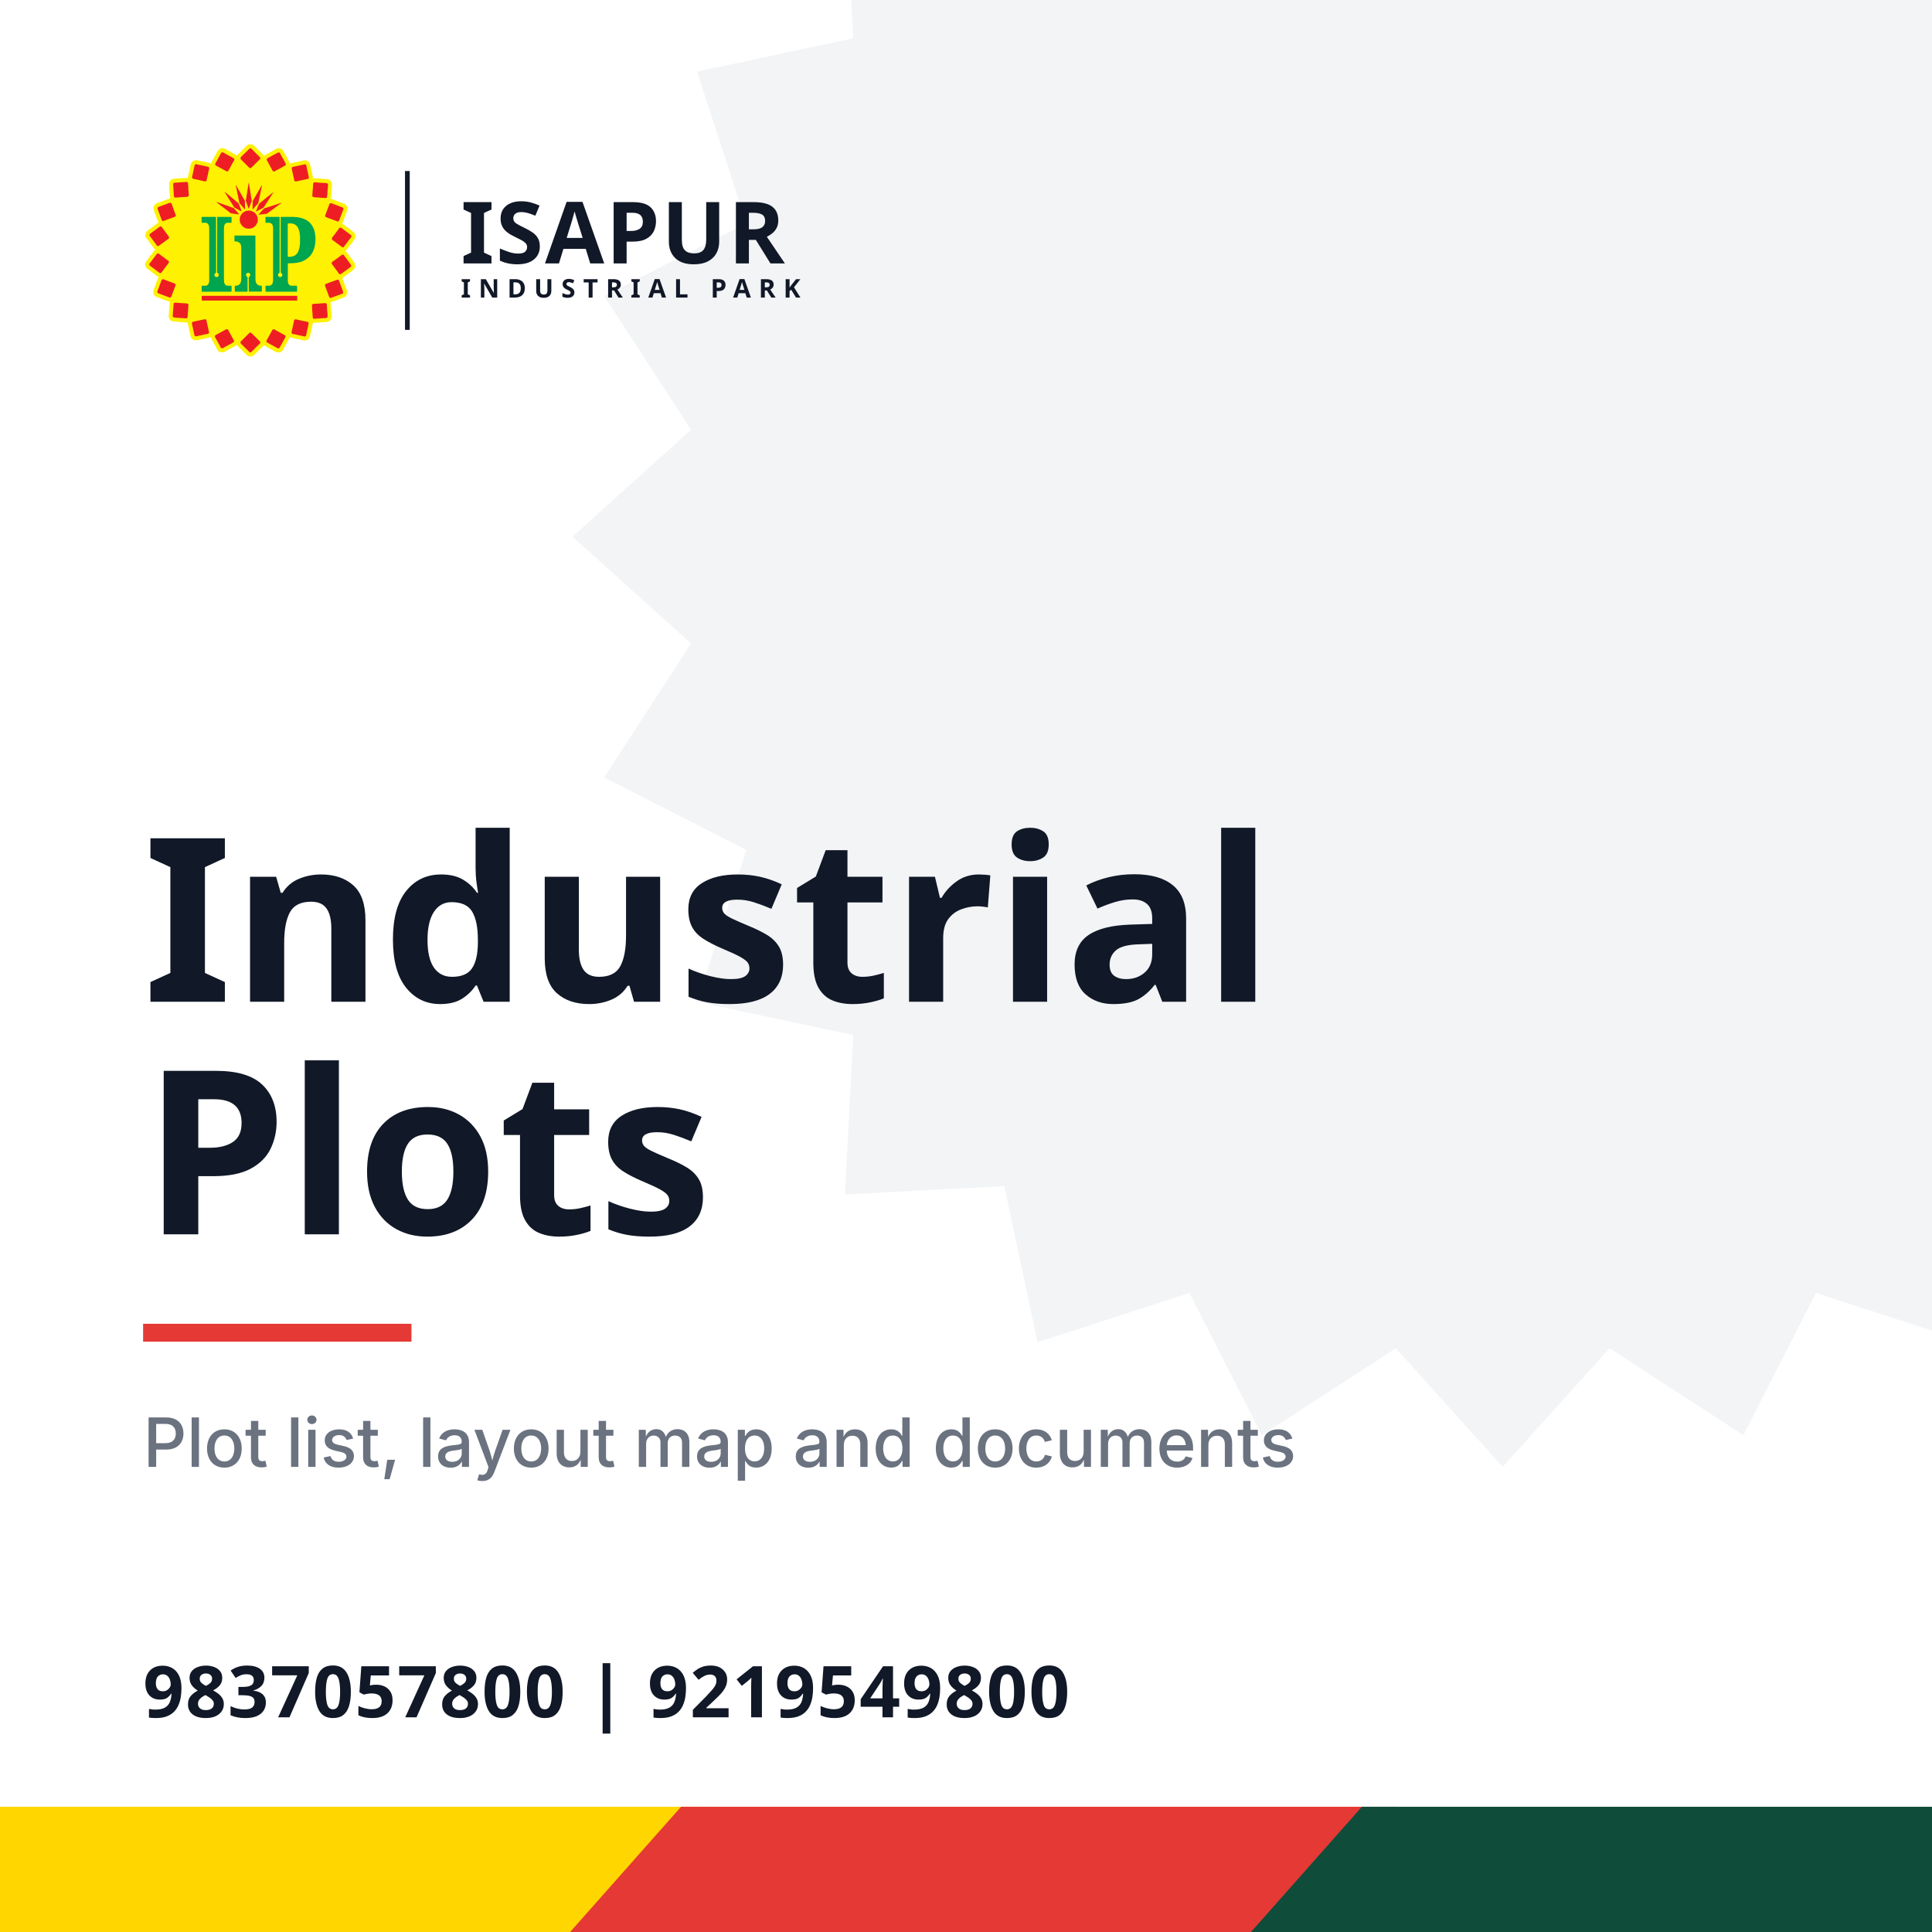
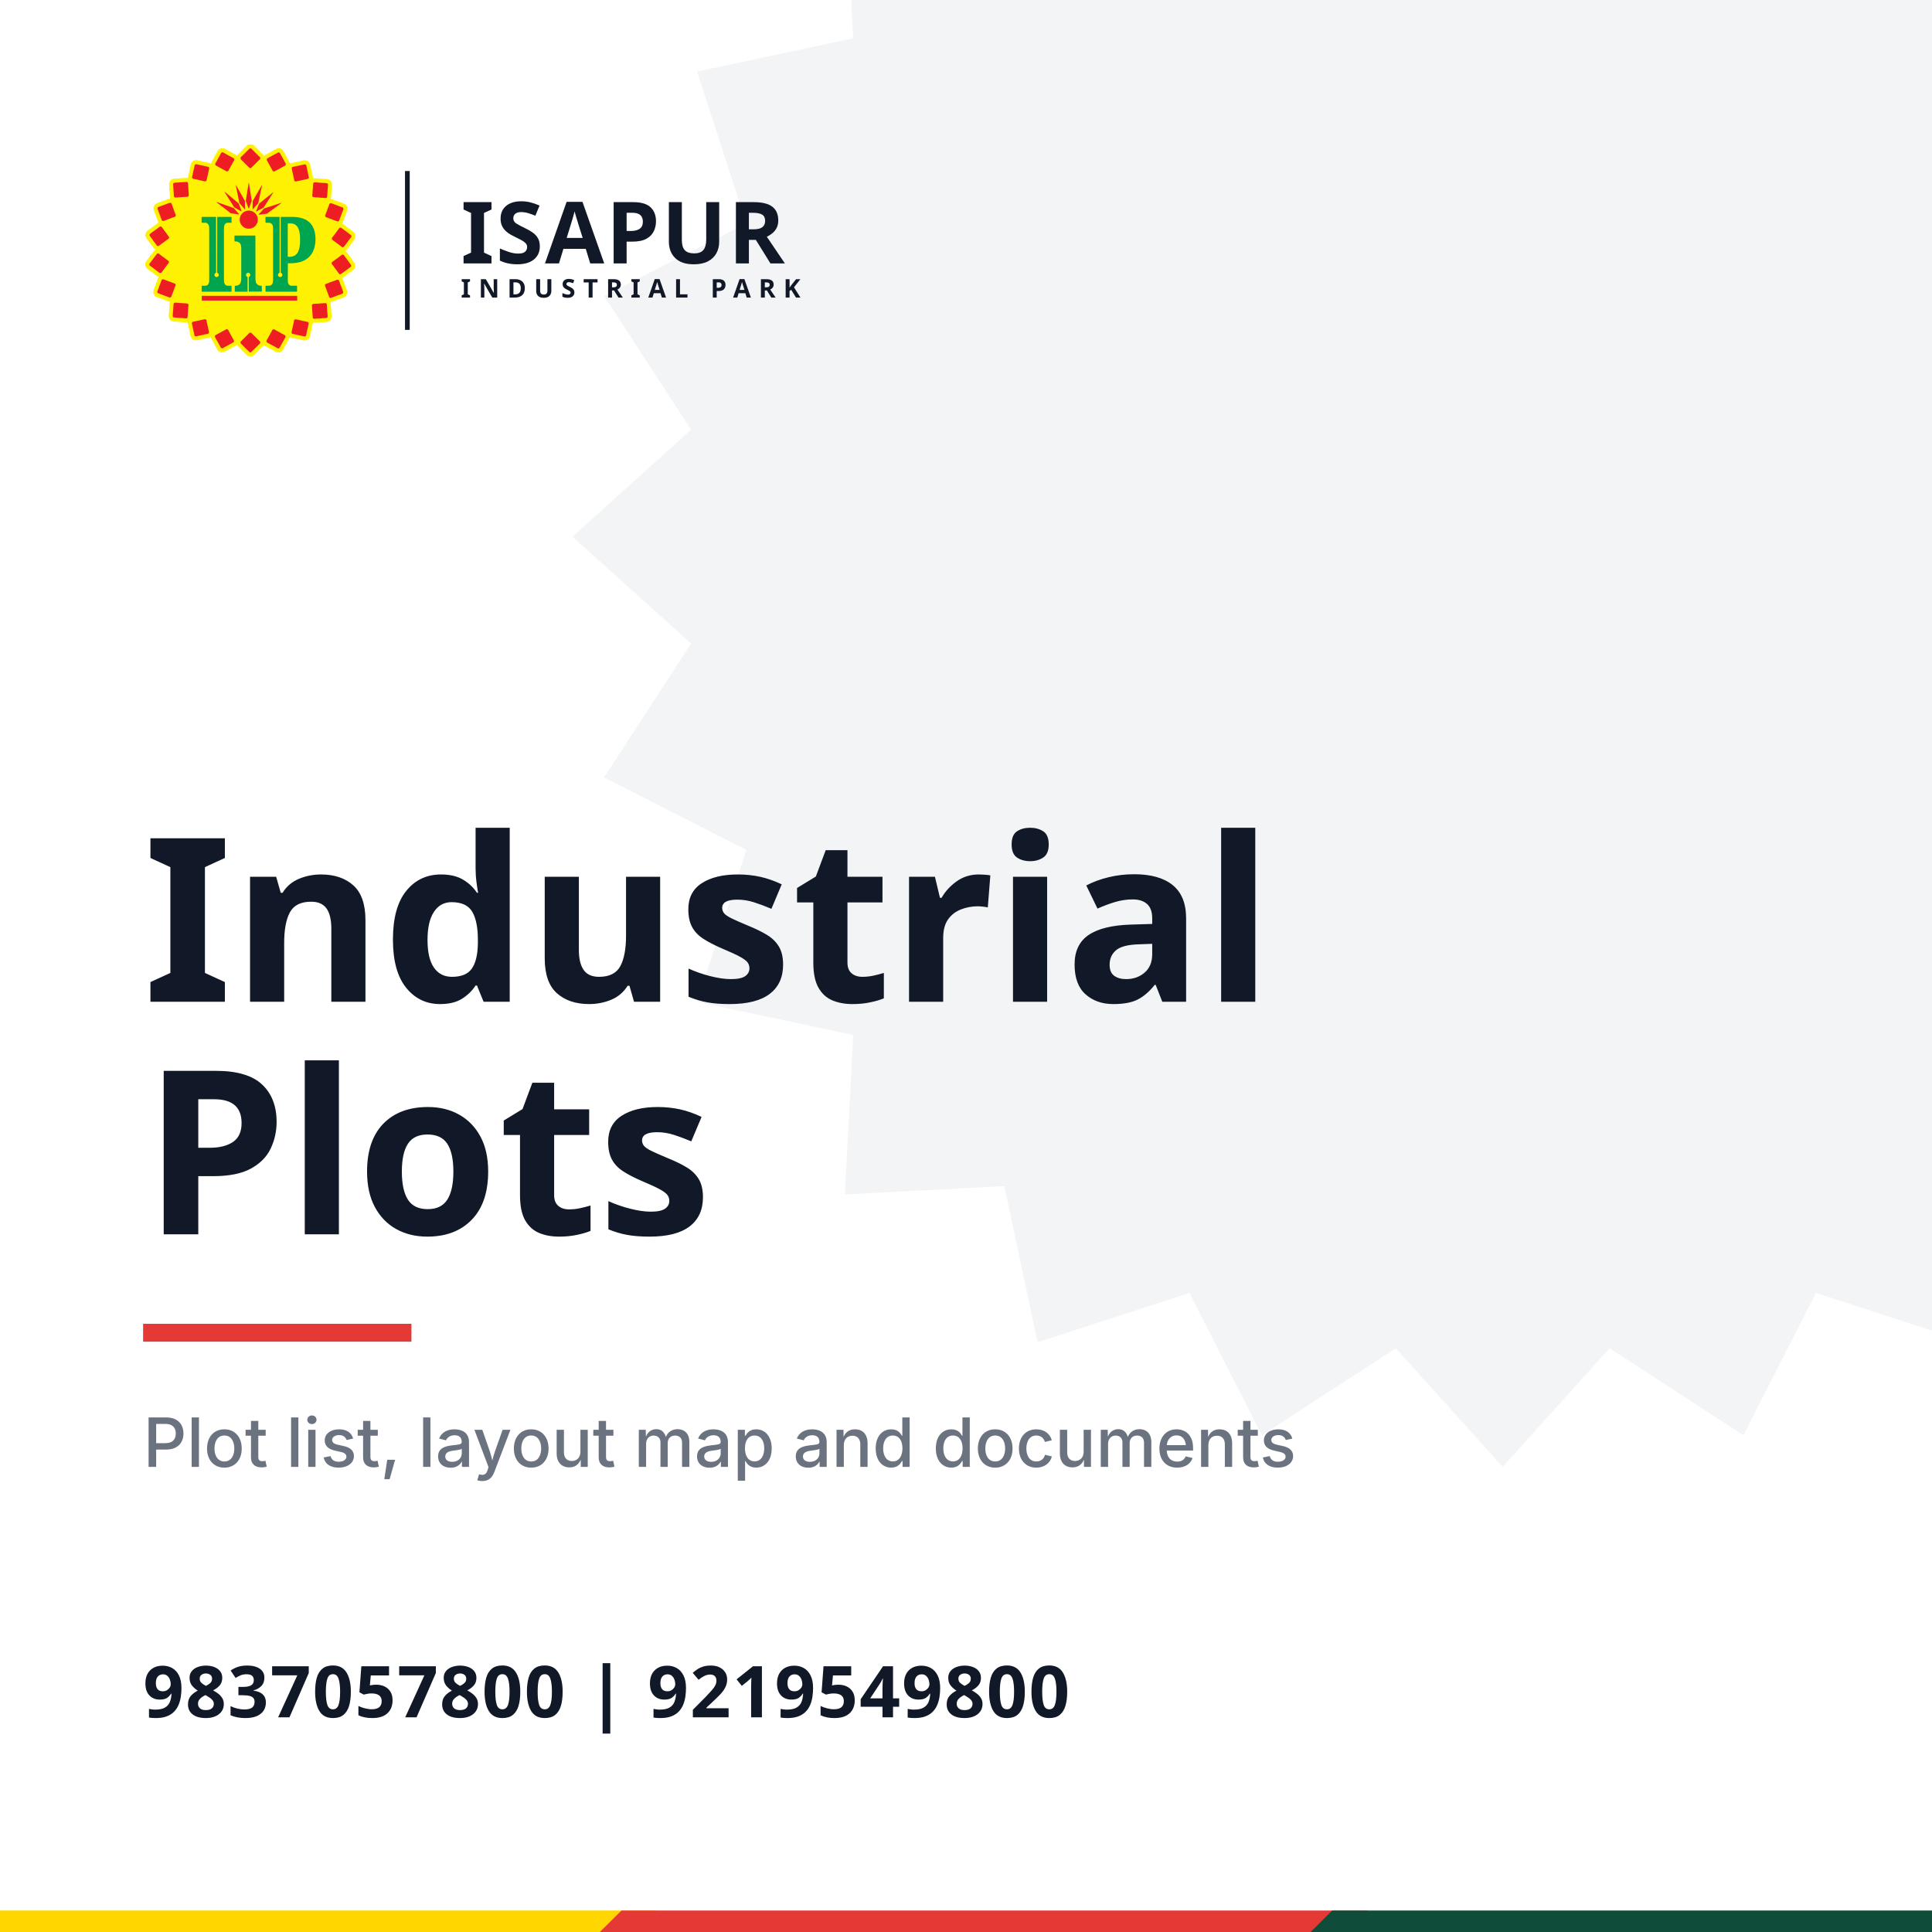
<svg xmlns="http://www.w3.org/2000/svg" xmlns:xlink="http://www.w3.org/1999/xlink" viewBox="0 0 1080 1080" width="1080px" height="1080px">
  <defs>
    <path id="iip-b-base" d="M1472 18 L1467 21 L1463 21 L1446 31 L1315 162 L1313 167 L1308 172 L1299 170 L1292 163 L1281 158 L1277 154 L1257 146 L1253 142 L1236 134 L1217 121 L1209 119 L1205 115 L1188 107 L1184 103 L1170 98 L1151 85 L1131 75 L1127 75 L1122 72 L1088 72 L1083 75 L1074 76 L1070 80 L1059 85 L1042 102 L1036 111 L1010 161 L1006 165 L998 182 L994 186 L993 192 L988 198 L974 227 L967 234 L966 240 L961 246 L960 252 L951 266 L950 278 L942 285 L924 276 L917 276 L903 270 L887 270 L876 264 L863 264 L858 261 L851 261 L846 258 L836 258 L831 255 L821 255 L816 252 L809 252 L792 246 L779 246 L774 243 L767 243 L750 237 L725 237 L720 240 L707 243 L690 253 L676 267 L671 278 L666 284 L666 288 L663 293 L663 303 L660 308 L660 315 L654 332 L654 342 L651 347 L648 372 L642 389 L639 414 L630 440 L630 453 L627 458 L627 477 L620 485 L608 486 L605 484 L600 484 L597 486 L545 486 L540 489 L512 489 L507 492 L452 492 L447 495 L428 495 L423 498 L416 498 L399 505 L390 511 L376 525 L369 539 L369 543 L363 557 L363 603 L366 608 L366 651 L369 656 L369 693 L372 698 L372 741 L375 746 L378 765 L369 774 L362 774 L348 780 L341 780 L330 786 L326 786 L315 792 L293 798 L267 810 L260 810 L243 819 L230 822 L219 828 L212 828 L207 831 L203 831 L177 844 L160 861 L150 878 L150 882 L144 896 L144 915 L147 920 L147 930 L156 950 L156 954 L159 959 L162 972 L168 983 L171 996 L177 1007 L177 1011 L180 1016 L183 1029 L189 1040 L192 1053 L198 1064 L201 1077 L210 1094 L213 1104 L203 1115 L198 1117 L188 1127 L177 1132 L167 1142 L156 1147 L146 1157 L141 1159 L110 1184 L87 1198 L80 1205 L63 1216 L49 1230 L43 1239 L36 1256 L36 1263 L33 1268 L33 1290 L36 1295 L36 1302 L40 1313 L44 1317 L49 1328 L65 1347 L73 1361 L83 1371 L91 1385 L98 1392 L103 1403 L113 1413 L124 1430 L134 1440 L151 1466 L169 1481 L169 1485 L142 1512 L119 1547 L97 1572 L89 1586 L79 1596 L71 1610 L64 1617 L62 1622 L40 1650 L30 1676 L30 1701 L33 1706 L36 1719 L43 1733 L60 1750 L65 1752 L75 1762 L80 1764 L87 1771 L92 1773 L99 1780 L104 1782 L111 1789 L116 1791 L123 1798 L128 1800 L135 1807 L164 1827 L177 1840 L188 1845 L195 1852 L206 1857 L216 1868 L204 1889 L204 1893 L198 1904 L195 1917 L189 1928 L189 1932 L183 1943 L180 1956 L174 1967 L171 1980 L165 1991 L165 1995 L162 2000 L159 2013 L153 2024 L150 2037 L144 2048 L144 2064 L141 2069 L141 2073 L144 2078 L144 2094 L154 2114 L165 2128 L185 2141 L189 2141 L200 2147 L222 2153 L248 2165 L255 2165 L272 2174 L285 2177 L296 2183 L300 2183 L311 2189 L324 2192 L335 2198 L339 2198 L344 2201 L351 2201 L356 2204 L366 2204 L373 2210 L372 2226 L369 2231 L369 2253 L366 2258 L366 2298 L363 2303 L363 2334 L360 2339 L360 2382 L357 2387 L357 2418 L360 2423 L360 2433 L370 2453 L384 2467 L407 2480 L414 2480 L419 2483 L441 2483 L446 2486 L483 2486 L488 2489 L522 2489 L527 2492 L561 2492 L566 2495 L617 2496 L624 2504 L624 2523 L627 2528 L627 2538 L630 2543 L630 2550 L633 2555 L633 2565 L639 2582 L639 2592 L642 2597 L642 2607 L645 2612 L645 2619 L648 2624 L648 2634 L654 2651 L654 2664 L657 2669 L660 2688 L670 2711 L684 2728 L702 2740 L711 2741 L716 2744 L756 2744 L761 2741 L786 2738 L803 2732 L813 2732 L830 2726 L855 2723 L860 2720 L867 2720 L884 2714 L909 2711 L914 2708 L918 2708 L923 2705 L930 2705 L935 2701 L939 2701 L944 2706 L948 2714 L948 2718 L966 2750 L967 2756 L971 2760 L979 2777 L983 2781 L994 2804 L1002 2816 L1003 2822 L1007 2826 L1018 2849 L1022 2853 L1039 2885 L1050 2896 L1067 2906 L1071 2906 L1085 2912 L1113 2912 L1118 2909 L1131 2906 L1184 2878 L1188 2874 L1229 2854 L1248 2841 L1283 2824 L1296 2811 L1305 2809 L1310 2814 L1312 2819 L1449 2956 L1460 2963 L1464 2963 L1469 2966 L1476 2966 L1481 2969 L1506 2969 L1511 2966 L1524 2963 L1532 2957 L1538 2956 L1682 2813 L1698 2824 L1730 2841 L1734 2845 L1742 2847 L1761 2860 L1775 2865 L1779 2869 L1802 2880 L1814 2888 L1820 2889 L1827 2896 L1853 2909 L1857 2909 L1862 2912 L1878 2912 L1881 2914 L1886 2914 L1889 2912 L1902 2912 L1913 2906 L1917 2906 L1925 2902 L1945 2882 L1950 2871 L1955 2865 L1956 2859 L1960 2855 L1968 2838 L1972 2834 L1980 2817 L1984 2813 L1995 2790 L1999 2786 L2013 2757 L2017 2753 L2018 2747 L2023 2741 L2037 2709 L2045 2702 L2049 2702 L2069 2711 L2076 2711 L2081 2714 L2091 2714 L2096 2717 L2103 2717 L2108 2720 L2115 2720 L2132 2726 L2145 2726 L2150 2729 L2160 2729 L2177 2735 L2190 2735 L2207 2741 L2220 2741 L2237 2747 L2262 2747 L2267 2744 L2280 2741 L2294 2734 L2311 2717 L2321 2697 L2321 2690 L2324 2685 L2324 2678 L2330 2661 L2330 2651 L2336 2634 L2336 2624 L2339 2619 L2339 2612 L2345 2595 L2345 2582 L2351 2568 L2351 2555 L2354 2550 L2354 2540 L2357 2535 L2357 2525 L2360 2520 L2360 2507 L2366 2500 L2412 2501 L2417 2498 L2454 2498 L2459 2495 L2505 2495 L2510 2492 L2541 2492 L2546 2489 L2565 2489 L2594 2476 L2608 2462 L2609 2456 L2614 2450 L2621 2436 L2621 2426 L2624 2421 L2624 2399 L2621 2394 L2621 2357 L2618 2352 L2618 2309 L2615 2304 L2615 2267 L2612 2262 L2612 2237 L2609 2232 L2608 2216 L2615 2210 L2628 2210 L2648 2201 L2655 2201 L2660 2198 L2673 2195 L2690 2186 L2703 2183 L2714 2177 L2721 2177 L2738 2168 L2769 2159 L2780 2153 L2784 2153 L2795 2147 L2799 2147 L2810 2140 L2827 2123 L2840 2094 L2840 2060 L2837 2055 L2837 2048 L2825 2022 L2819 2000 L2813 1989 L2810 1976 L2801 1959 L2789 1919 L2783 1908 L2783 1904 L2774 1884 L2774 1880 L2784 1869 L2810 1852 L2820 1842 L2825 1840 L2844 1824 L2858 1816 L2865 1809 L2891 1792 L2901 1782 L2927 1765 L2938 1754 L2944 1745 L2945 1736 L2951 1725 L2951 1715 L2954 1710 L2954 1706 L2951 1701 L2951 1688 L2938 1659 L2928 1649 L2914 1626 L2907 1619 L2899 1605 L2889 1595 L2881 1581 L2874 1574 L2866 1560 L2856 1550 L2839 1524 L2815 1503 L2815 1499 L2820 1494 L2825 1492 L2839 1478 L2841 1473 L2851 1463 L2853 1458 L2878 1427 L2886 1413 L2908 1388 L2916 1374 L2926 1364 L2931 1353 L2941 1343 L2947 1334 L2954 1314 L2954 1280 L2947 1260 L2933 1240 L2916 1229 L2906 1219 L2892 1211 L2879 1198 L2868 1193 L2858 1183 L2844 1175 L2837 1168 L2820 1157 L2798 1138 L2778 1127 L2771 1119 L2771 1115 L2776 1109 L2783 1095 L2786 1082 L2792 1071 L2795 1058 L2801 1047 L2804 1034 L2810 1023 L2813 1010 L2819 999 L2822 986 L2828 975 L2831 962 L2837 951 L2837 947 L2843 933 L2843 896 L2833 873 L2822 859 L2817 857 L2810 850 L2799 843 L2786 840 L2760 828 L2729 819 L2721 813 L2717 813 L2712 810 L2690 804 L2679 798 L2657 792 L2640 783 L2621 780 L2612 771 L2612 767 L2615 762 L2615 755 L2618 750 L2618 722 L2621 717 L2621 674 L2624 669 L2624 635 L2627 630 L2627 590 L2630 585 L2630 569 L2627 564 L2627 557 L2617 534 L2597 514 L2577 504 L2570 504 L2565 501 L2534 501 L2529 498 L2489 498 L2484 495 L2456 495 L2451 492 L2405 492 L2400 489 L2381 489 L2376 492 L2370 491 L2363 483 L2363 467 L2360 462 L2360 452 L2354 435 L2351 410 L2345 393 L2342 368 L2339 363 L2339 356 L2333 339 L2333 329 L2330 324 L2330 317 L2327 312 L2324 293 L2321 288 L2321 284 L2316 278 L2311 267 L2300 256 L2291 250 L2268 240 L2231 240 L2220 246 L2204 246 L2190 252 L2180 252 L2175 255 L2165 255 L2160 258 L2150 258 L2145 261 L2120 264 L2115 267 L2108 267 L2091 273 L2081 273 L2076 276 L2069 276 L2048 285 L2040 278 L2036 263 L2028 251 L2023 237 L2019 233 L1997 192 L1996 186 L1989 179 L1969 138 L1965 134 L1948 102 L1934 88 L1917 78 L1913 78 L1899 72 L1877 72 L1872 75 L1865 75 L1860 78 L1856 78 L1842 85 L1838 89 L1824 94 L1805 107 L1782 118 L1778 122 L1755 133 L1751 137 L1737 142 L1718 155 L1701 163 L1694 170 L1682 177 L1674 170 L1672 165 L1662 155 L1660 150 L1577 67 L1572 65 L1541 31 L1515 18Z" />
    <path id="iip-b-red" d="M1489 2637 L1479 2642 L1361 2760 L1356 2767 L1355 2776 L1358 2787 L1479 2908 L1490 2913 L1496 2913 L1504 2910 L1626 2789 L1631 2779 L1631 2771 L1626 2761 L1503 2639Z M1811 2592 L1805 2595 L1795 2607 L1792 2615 L1777 2640 L1754 2684 L1746 2695 L1745 2700 L1717 2749 L1717 2765 L1722 2772 L1729 2777 L1745 2785 L1748 2788 L1755 2790 L1765 2797 L1822 2827 L1867 2853 L1876 2857 L1889 2857 L1900 2848 L1978 2707 L1982 2698 L1982 2685 L1977 2677 L1970 2672 L1964 2670 L1961 2667 L1930 2651 L1896 2631 L1892 2630 L1871 2617 L1861 2613 L1840 2600 L1823 2592Z M1169 2590 L1161 2590 L1140 2600 L1126 2609 L1122 2610 L1071 2639 L1065 2641 L1040 2656 L1028 2661 L1024 2665 L1018 2667 L1004 2676 L999 2686 L999 2694 L1003 2704 L1073 2830 L1075 2837 L1082 2848 L1091 2855 L1104 2856 L1120 2849 L1137 2838 L1178 2817 L1183 2813 L1216 2796 L1219 2793 L1232 2788 L1243 2780 L1253 2776 L1261 2769 L1265 2762 L1264 2747 L1259 2740 L1245 2712 L1242 2709 L1222 2670 L1218 2665 L1197 2624 L1193 2620 L1192 2615 L1183 2599 L1175 2592Z M2112 2455 L2105 2461 L2100 2474 L2094 2507 L2088 2528 L2085 2548 L2083 2551 L2082 2562 L2078 2574 L2075 2595 L2073 2598 L2069 2621 L2067 2624 L2067 2644 L2074 2652 L2082 2656 L2128 2665 L2136 2668 L2151 2670 L2155 2672 L2224 2686 L2228 2688 L2234 2688 L2247 2692 L2255 2691 L2262 2687 L2265 2684 L2270 2672 L2274 2648 L2276 2645 L2285 2599 L2290 2581 L2291 2571 L2297 2550 L2298 2539 L2301 2531 L2301 2526 L2303 2523 L2304 2503 L2301 2497 L2296 2491 L2257 2481 L2219 2474 L2138 2455 L2131 2455 L2128 2453 L2118 2453Z M874 2455 L867 2452 L855 2452 L831 2458 L825 2458 L808 2463 L742 2476 L735 2479 L728 2479 L719 2482 L714 2482 L711 2484 L691 2487 L682 2496 L679 2502 L681 2523 L683 2526 L686 2546 L689 2553 L691 2569 L696 2586 L697 2597 L702 2614 L702 2620 L707 2637 L714 2675 L719 2683 L724 2687 L736 2690 L784 2680 L788 2678 L817 2673 L825 2670 L832 2670 L835 2668 L841 2668 L849 2665 L904 2654 L915 2645 L917 2639 L917 2627 L911 2605 L911 2598 L909 2596 L908 2585 L906 2582 L904 2567 L900 2554 L898 2539 L895 2531 L893 2516 L888 2499 L881 2463Z M2550 2232 L2538 2227 L2529 2227 L2514 2229 L2468 2231 L2458 2233 L2395 2236 L2364 2239 L2354 2246 L2351 2253 L2350 2262 L2352 2281 L2352 2303 L2354 2313 L2354 2332 L2358 2368 L2358 2389 L2361 2415 L2361 2429 L2364 2435 L2371 2443 L2378 2445 L2393 2445 L2419 2442 L2440 2442 L2495 2437 L2541 2435 L2554 2433 L2559 2431 L2567 2421 L2568 2415 L2567 2383 L2561 2319 L2561 2297 L2558 2270 L2558 2254 L2555 2238Z M433 2224 L426 2232 L423 2248 L422 2276 L420 2287 L420 2308 L417 2329 L412 2405 L413 2413 L416 2419 L425 2426 L434 2428 L448 2428 L460 2430 L557 2436 L584 2439 L603 2439 L610 2436 L617 2429 L621 2402 L621 2384 L623 2375 L623 2357 L626 2333 L626 2317 L628 2307 L628 2289 L631 2260 L631 2251 L626 2239 L616 2233 L569 2229 L525 2227 L458 2221 L441 2221Z M816 2128 L816 2189 L819 2192 L2141 2192 L2144 2190 L2145 2187 L2145 2131 L2142 2126 L818 2126Z M2715 1902 L2699 1902 L2664 1916 L2658 1917 L2656 1919 L2650 1920 L2640 1925 L2628 1928 L2618 1933 L2612 1934 L2567 1952 L2545 1959 L2539 1962 L2534 1968 L2532 1973 L2532 1986 L2535 1992 L2535 1996 L2538 1999 L2538 2003 L2550 2032 L2556 2052 L2562 2065 L2562 2069 L2565 2073 L2575 2103 L2578 2108 L2580 2117 L2585 2127 L2586 2133 L2592 2146 L2602 2154 L2614 2155 L2699 2123 L2705 2122 L2707 2120 L2751 2105 L2755 2102 L2776 2095 L2784 2085 L2785 2071 L2783 2068 L2783 2064 L2765 2019 L2764 2013 L2754 1989 L2752 1980 L2748 1973 L2733 1929 L2730 1925 L2726 1912 L2720 1905Z M269 1896 L259 1903 L252 1919 L251 1925 L249 1927 L245 1941 L234 1967 L234 1971 L231 1975 L216 2019 L213 2023 L209 2037 L198 2064 L199 2079 L205 2087 L212 2091 L231 2097 L249 2105 L255 2106 L259 2109 L265 2110 L278 2116 L287 2118 L297 2123 L305 2125 L307 2127 L327 2133 L331 2136 L337 2137 L344 2141 L351 2142 L355 2145 L367 2149 L379 2149 L385 2146 L391 2140 L399 2119 L401 2117 L402 2110 L425 2052 L425 2048 L428 2044 L438 2014 L441 2009 L443 2000 L449 1988 L452 1978 L452 1970 L448 1960 L443 1956 L402 1941 L400 1939 L389 1936 L281 1895Z M103 1568 L91 1582 L92 1584 L104 1570Z M2782 1552 L2774 1552 L2764 1557 L2689 1613 L2664 1630 L2655 1638 L2653 1638 L2629 1657 L2625 1663 L2624 1673 L2628 1684 L2657 1722 L2659 1727 L2676 1748 L2725 1816 L2732 1823 L2739 1825 L2750 1824 L2771 1810 L2883 1728 L2893 1719 L2897 1711 L2896 1699 L2888 1686 L2874 1669 L2858 1645 L2849 1635 L2847 1630 L2814 1587 L2811 1581 L2801 1569 L2801 1567 L2792 1557Z M206 1535 L195 1539 L187 1546 L185 1551 L163 1578 L161 1583 L90 1676 L87 1682 L86 1691 L90 1702 L114 1721 L124 1727 L130 1733 L136 1736 L226 1805 L235 1809 L242 1809 L252 1805 L257 1800 L341 1687 L353 1673 L359 1662 L359 1649 L351 1638 L260 1571 L226 1544 L215 1537Z M2740 1177 L2733 1181 L2726 1189 L2654 1286 L2639 1304 L2639 1306 L2634 1311 L2628 1321 L2627 1335 L2631 1343 L2636 1348 L2759 1439 L2765 1445 L2773 1449 L2786 1449 L2793 1445 L2800 1437 L2801 1434 L2849 1372 L2849 1370 L2894 1312 L2900 1300 L2900 1294 L2897 1285 L2890 1278 L2762 1182 L2753 1177Z M246 1160 L236 1161 L229 1165 L166 1212 L138 1231 L97 1262 L92 1267 L89 1276 L90 1287 L95 1295 L138 1352 L138 1354 L173 1400 L187 1421 L195 1429 L204 1433 L215 1432 L225 1426 L260 1399 L266 1396 L323 1353 L351 1334 L359 1325 L362 1317 L362 1312 L359 1303 L354 1298 L352 1293 L347 1288 L328 1260 L306 1232 L261 1169 L255 1163Z M1463 939 L1439 943 L1426 947 L1411 954 L1392 966 L1373 985 L1362 1000 L1354 1016 L1347 1038 L1345 1051 L1345 1080 L1352 1109 L1363 1132 L1381 1154 L1392 1164 L1411 1177 L1437 1187 L1452 1190 L1481 1191 L1504 1187 L1533 1175 L1552 1162 L1571 1142 L1588 1112 L1593 1097 L1596 1077 L1596 1053 L1594 1038 L1587 1015 L1584 1012 L1580 1002 L1572 990 L1550 967 L1529 953 L1503 943 L1479 939Z M2604 837 L2594 846 L2586 870 L2571 906 L2569 915 L2566 919 L2561 936 L2534 1006 L2535 1019 L2540 1027 L2549 1032 L2560 1035 L2562 1037 L2599 1051 L2608 1053 L2612 1056 L2618 1057 L2623 1060 L2632 1062 L2647 1069 L2656 1071 L2660 1074 L2666 1075 L2705 1090 L2715 1090 L2721 1087 L2729 1078 L2729 1075 L2733 1068 L2734 1062 L2736 1060 L2736 1057 L2787 924 L2789 916 L2788 909 L2782 899 L2766 891 L2757 889 L2753 886 L2747 885 L2622 837Z M1925 833 L1921 832 L1895 841 L1891 841 L1864 851 L1845 856 L1840 859 L1818 865 L1791 875 L1787 875 L1775 880 L1771 880 L1769 882 L1687 908 L1673 921 L1608 992 L1608 995 L1623 996 L1635 993 L1668 990 L1699 985 L1719 984 L1727 980 L1779 941 L1789 935 L1795 929 L1815 916 L1843 894 L1849 891 L1876 870 L1912 845Z M384 831 L368 831 L317 851 L300 856 L290 861 L259 871 L255 874 L249 875 L239 880 L235 880 L233 882 L210 890 L204 896 L201 902 L201 915 L210 937 L210 941 L215 951 L218 963 L221 967 L222 973 L233 999 L235 1008 L239 1015 L241 1024 L254 1056 L254 1059 L257 1063 L258 1070 L265 1080 L273 1084 L282 1084 L304 1077 L306 1075 L312 1074 L341 1062 L347 1061 L406 1038 L431 1030 L448 1022 L454 1013 L454 1000 L431 940 L419 904 L414 894 L401 855 L394 839Z M1023 822 L1028 828 L1044 841 L1072 861 L1075 865 L1120 898 L1123 902 L1130 906 L1218 975 L1229 978 L1296 987 L1302 989 L1310 989 L1322 992 L1336 991 L1336 989 L1313 964 L1312 961 L1265 908 L1259 903 L1220 890 L1216 887 L1195 881 L1176 873 L1170 872 L1168 870 L1159 868 L1128 856 L1068 836 L1057 831 L1051 830 L1046 827 L1031 822Z M1811 685 L1809 685 L1799 694 L1796 695 L1761 725 L1734 745 L1720 758 L1717 759 L1615 843 L1605 868 L1602 871 L1601 878 L1597 885 L1581 928 L1578 932 L1573 946 L1574 951 L1586 947 L1602 937 L1672 901 L1681 892 L1756 774 L1768 758 L1770 752 L1793 719 L1794 715 L1811 690Z M1136 679 L1135 681 L1145 697 L1146 701 L1164 727 L1171 741 L1175 745 L1190 771 L1194 775 L1195 779 L1217 812 L1218 816 L1235 841 L1258 880 L1265 889 L1266 893 L1332 931 L1369 950 L1370 944 L1331 842 L1312 824 L1291 808 L1287 803 L1252 774 L1249 773 L1246 769 L1138 679Z M1654 585 L1645 598 L1626 631 L1625 635 L1604 669 L1601 677 L1592 690 L1526 805 L1524 852 L1524 921 L1526 923 L1600 840 L1604 832 L1610 805 L1610 799 L1613 791 L1614 780 L1617 773 L1620 751 L1624 739 L1625 727 L1628 720 L1632 696 L1635 687 L1635 681 L1637 677 L1637 671 L1641 659 L1643 643 L1649 621 L1649 614 L1652 606 L1655 588Z M1291 584 L1290 589 L1293 604 L1295 607 L1295 614 L1302 643 L1305 663 L1307 667 L1308 678 L1314 702 L1314 709 L1317 718 L1317 723 L1319 726 L1322 748 L1325 756 L1326 767 L1329 776 L1329 782 L1331 786 L1339 831 L1342 837 L1361 858 L1362 861 L1384 885 L1405 911 L1409 914 L1410 917 L1417 922 L1419 920 L1417 804 L1293 585Z M1471 550 L1465 574 L1464 588 L1458 618 L1458 628 L1455 638 L1446 702 L1440 730 L1439 748 L1437 751 L1433 783 L1430 795 L1430 807 L1433 812 L1434 819 L1437 823 L1452 868 L1454 870 L1459 887 L1464 897 L1465 903 L1470 912 L1473 910 L1478 895 L1480 893 L1482 884 L1486 877 L1498 840 L1511 808 L1511 792 L1508 782 L1508 774 L1506 771 L1505 754 L1499 726 L1499 716 L1493 688 L1493 679 L1491 675 L1484 623 L1481 613 L1478 584 L1476 581 L1474 561Z M2372 552 L2367 563 L2363 629 L2358 678 L2358 699 L2355 720 L2355 735 L2361 747 L2370 752 L2392 753 L2402 755 L2457 758 L2468 760 L2513 762 L2524 764 L2547 764 L2553 761 L2559 755 L2561 750 L2562 729 L2564 723 L2567 663 L2573 604 L2573 572 L2570 566 L2560 558 L2512 554 L2492 554 L2483 552 L2467 552 L2402 546 L2384 546Z M616 543 L605 540 L595 540 L569 543 L548 543 L522 546 L507 546 L496 548 L447 550 L427 554 L422 559 L418 569 L418 580 L420 595 L420 617 L423 644 L423 659 L426 683 L427 718 L429 741 L432 749 L437 754 L446 758 L488 756 L500 754 L520 754 L532 752 L618 747 L630 741 L635 733 L635 702 L632 676 L632 656 L630 650 L629 611 L625 559 L622 550Z M2262 298 L2257 296 L2244 296 L2188 309 L2178 310 L2175 312 L2156 315 L2152 317 L2082 331 L2077 334 L2070 342 L2070 364 L2072 367 L2078 401 L2081 408 L2082 419 L2088 440 L2088 448 L2099 492 L2101 508 L2106 524 L2113 531 L2124 534 L2138 532 L2142 530 L2152 529 L2156 527 L2176 524 L2179 522 L2189 521 L2193 519 L2286 500 L2296 497 L2303 491 L2307 482 L2307 476 L2300 445 L2300 439 L2298 437 L2290 393 L2285 377 L2282 357 L2279 350 L2279 342 L2277 339 L2277 334 L2274 326 L2273 315 L2269 305Z M721 301 L718 306 L716 316 L714 319 L714 326 L696 403 L696 410 L693 416 L690 437 L688 440 L682 469 L682 483 L686 490 L692 495 L729 504 L735 504 L738 506 L743 506 L820 524 L830 525 L837 528 L858 532 L869 532 L874 530 L881 524 L887 507 L887 501 L892 483 L893 472 L905 424 L905 416 L907 413 L913 382 L916 374 L920 352 L919 342 L914 335 L903 329 L743 294 L731 294Z M1891 129 L1878 130 L1871 135 L1819 162 L1816 165 L1795 175 L1774 188 L1746 202 L1729 212 L1723 218 L1721 224 L1722 238 L1741 271 L1742 275 L1745 278 L1747 285 L1754 295 L1778 341 L1781 344 L1786 356 L1793 366 L1803 386 L1810 392 L1817 395 L1825 395 L1841 388 L1844 385 L1912 349 L1922 342 L1936 336 L1939 333 L1977 313 L1985 305 L1986 289 L1983 281 L1979 276 L1965 248 L1961 244 L1960 239 L1915 159 L1908 144 L1898 132Z M1099 128 L1093 130 L1086 137 L1075 156 L1055 195 L1052 198 L1025 249 L1011 272 L1003 290 L1003 297 L1007 306 L1012 311 L1025 317 L1028 320 L1066 341 L1072 343 L1075 346 L1097 357 L1100 360 L1143 382 L1146 385 L1162 393 L1173 394 L1183 389 L1192 376 L1199 361 L1215 334 L1218 326 L1221 323 L1222 319 L1225 316 L1242 283 L1247 276 L1249 270 L1265 244 L1269 235 L1269 222 L1263 212 L1242 201 L1239 198 L1218 188 L1215 185 L1189 172 L1120 133 L1109 128Z M1491 72 L1482 75 L1357 199 L1356 217 L1362 227 L1476 341 L1485 347 L1497 348 L1503 346 L1625 225 L1629 220 L1631 214 L1631 206 L1624 194 L1504 75Z" />
    <path id="iip-b-green" d="M2039 2694 L2037 2695 L2035 2702 L2035 2712 L2037 2710 L2037 2702 L2040 2697Z M2359 2496 L2359 2520 L2361 2499Z M625 2490 L623 2500 L625 2523Z M2622 2397 L2621 2399 L2623 2421 L2624 2399Z M1274 1287 L1271 1294 L1272 1366 L1278 1369 L1298 1369 L1310 1371 L1330 1380 L1341 1387 L1353 1400 L1362 1422 L1366 1456 L1366 1886 L1363 1922 L1355 1948 L1347 1960 L1335 1971 L1313 1982 L1296 1985 L1283 1985 L1279 1986 L1276 1989 L1276 2065 L1278 2067 L1286 2068 L1446 2068 L1452 2067 L1454 2065 L1454 1866 L1437 1852 L1433 1844 L1432 1831 L1434 1823 L1446 1809 L1457 1805 L1468 1805 L1482 1812 L1487 1818 L1492 1830 L1492 1839 L1487 1852 L1470 1866 L1471 2067 L1650 2067 L1653 2061 L1652 1988 L1647 1985 L1632 1985 L1620 1983 L1604 1977 L1593 1970 L1578 1955 L1571 1940 L1566 1920 L1564 1899 L1563 1289 L1560 1287Z M34 1268 L33 1289 L35 1291 L36 1289Z M1707 1027 L1703 1033 L1704 1107 L1706 1109 L1757 1109 L1768 1111 L1777 1115 L1794 1127 L1802 1142 L1807 1160 L1809 1181 L1809 1906 L1808 1923 L1803 1949 L1798 1960 L1787 1973 L1775 1980 L1759 1985 L1708 1985 L1704 1988 L1704 2066 L1707 2068 L2139 2068 L2142 2065 L2143 2061 L2143 1993 L2141 1987 L2132 1985 L2062 1985 L2052 1983 L2034 1974 L2023 1960 L2018 1946 L2015 1928 L2014 1905 L2015 1676 L2018 1673 L2022 1672 L2032 1673 L2092 1671 L2143 1665 L2188 1655 L2222 1643 L2254 1627 L2296 1598 L2321 1574 L2339 1552 L2357 1523 L2368 1501 L2369 1495 L2372 1491 L2384 1456 L2393 1417 L2393 1409 L2396 1397 L2396 1385 L2399 1365 L2399 1304 L2397 1298 L2393 1254 L2391 1251 L2391 1246 L2385 1222 L2374 1190 L2359 1159 L2351 1146 L2330 1118 L2317 1104 L2296 1087 L2272 1071 L2256 1062 L2250 1061 L2224 1049 L2171 1035 L2128 1029 L2112 1029 L2097 1027 L1920 1027 L1915 1031 L1915 1800 L1916 1804 L1925 1810 L1933 1818 L1938 1831 L1938 1839 L1933 1851 L1924 1860 L1916 1864 L1905 1865 L1892 1861 L1883 1852 L1878 1840 L1878 1829 L1882 1819 L1890 1810 L1900 1804 L1900 1031 L1896 1027Z M2018 1118 L2063 1118 L2088 1122 L2105 1128 L2126 1141 L2144 1159 L2149 1168 L2153 1172 L2169 1209 L2178 1246 L2184 1298 L2184 1396 L2178 1445 L2167 1490 L2153 1522 L2142 1538 L2125 1555 L2111 1565 L2096 1572 L2082 1576 L2080 1578 L2042 1583 L2017 1582 L2013 1577 L2013 1123Z M819 1027 L815 1030 L814 1035 L815 1107 L817 1109 L873 1109 L880 1110 L890 1115 L905 1128 L913 1143 L918 1159 L920 1182 L920 1923 L918 1928 L918 1937 L909 1961 L905 1967 L891 1979 L875 1985 L823 1985 L818 1986 L815 1989 L815 2065 L819 2068 L1227 2068 L1231 2065 L1232 2055 L1231 1989 L1228 1986 L1221 1985 L1170 1985 L1154 1979 L1147 1974 L1137 1962 L1130 1947 L1127 1932 L1125 1899 L1125 1209 L1127 1160 L1129 1156 L1130 1147 L1136 1132 L1147 1119 L1161 1111 L1170 1109 L1229 1109 L1231 1107 L1231 1030 L1227 1027 L1035 1027 L1031 1030 L1030 1797 L1031 1804 L1041 1811 L1049 1819 L1053 1831 L1053 1838 L1049 1850 L1042 1858 L1031 1864 L1019 1865 L1005 1859 L997 1851 L993 1839 L993 1830 L997 1819 L1004 1811 L1015 1804 L1016 1794 L1015 1031 L1011 1027Z M2839 888 L2838 892 L2840 895 L2842 908 L2843 896Z M367 620 L366 645 L367 650 L369 651Z" />
  </defs>
  <rect width="1080" height="1080" fill="#FFFFFF" />
  <clipPath id="cpcat">
    <rect width="1080" height="1080" />
  </clipPath>
  <g clip-path="url(#cpcat)">
    <polygon points="840.00,-220.00 899.73,-153.69 974.59,-202.28 1015.12,-122.77 1100.00,-150.33 1118.57,-63.04 1207.70,-67.70 1203.04,21.43 1290.33,40.00 1262.77,124.88 1342.28,165.41 1293.69,240.27 1360.00,300.00 1293.69,359.73 1342.28,434.59 1262.77,475.12 1290.33,560.00 1203.04,578.57 1207.70,667.70 1118.57,663.04 1100.00,750.33 1015.12,722.77 974.59,802.28 899.73,753.69 840.00,820.00 780.27,753.69 705.41,802.28 664.88,722.77 580.00,750.33 561.43,663.04 472.30,667.70 476.96,578.57 389.67,560.00 417.23,475.12 337.72,434.59 386.31,359.73 320.00,300.00 386.31,240.27 337.72,165.41 417.23,124.88 389.67,40.00 476.96,21.43 472.30,-67.70 561.43,-63.04 580.00,-150.33 664.88,-122.77 705.41,-202.28 780.27,-153.69" fill="#F2F4F6" />
  </g>
  <g id="badge-ct" transform="translate(80.00 80.00) scale(0.04016)">
    <use href="#iip-b-base" xlink:href="#iip-b-base" fill="#FEF102" fill-rule="evenodd" />
    <use href="#iip-b-red" xlink:href="#iip-b-red" fill="#EE1D23" fill-rule="evenodd" />
    <use href="#iip-b-green" xlink:href="#iip-b-green" fill="#00A54F" fill-rule="evenodd" />
  </g>
  <rect x="226.40" y="95.60" width="2.64" height="88.80" fill="#111827" />
  <text x="257.60" y="147.26" font-family="Montserrat, sans-serif" font-weight="800" font-size="48.00" letter-spacing="0.96" fill="#111827">ISAPUR</text>
  <text x="257.60" y="166.34" font-family="Montserrat, sans-serif" font-weight="600" font-size="14.40" letter-spacing="4.32" fill="#111827">INDUSTRIAL PARK</text>
  <text x="80.00" y="560.00" font-family="Montserrat, sans-serif" font-weight="800" font-size="128.00" fill="#111827">Industrial</text>
  <text x="80.00" y="690.00" font-family="Montserrat, sans-serif" font-weight="800" font-size="128.00" fill="#111827">Plots</text>
  <rect x="80" y="740" width="150" height="10" fill="#E53935" />
  <text x="80.00" y="820.00" font-family="Inter, sans-serif" font-weight="500" font-size="38.00" fill="#6B7280">Plot list, layout map and documents</text>
  <text x="80.00" y="960.00" font-family="Montserrat, sans-serif" font-weight="800" font-size="40.00" letter-spacing="0.80" fill="#111827">9837057800  |  9219549800</text>
-   <polygon points="0.0,1010.0 399.7,1010.0 337.7,1080.0 -62.0,1080.0" fill="#FFD600" />
-   <polygon points="380.7,1010.0 780.4,1010.0 718.4,1080.0 318.7,1080.0" fill="#E53935" />
-   <polygon points="761.3,1010.0 1161.0,1010.0 1099.0,1080.0 699.3,1080.0" fill="#0F4D3A" />
+   <polygon points="-50.0,1068.0 367.2,1068.0 355.2,1080.0 -62.0,1080.0" fill="#FFD600" />
+   <polygon points="347.4,1068.0 764.5,1068.0 752.5,1080.0 335.3,1080.0" fill="#E53935" />
+   <polygon points="744.7,1068.0 1161.9,1068.0 1149.8,1080.0 732.6,1080.0" fill="#0F4D3A" />
</svg>
